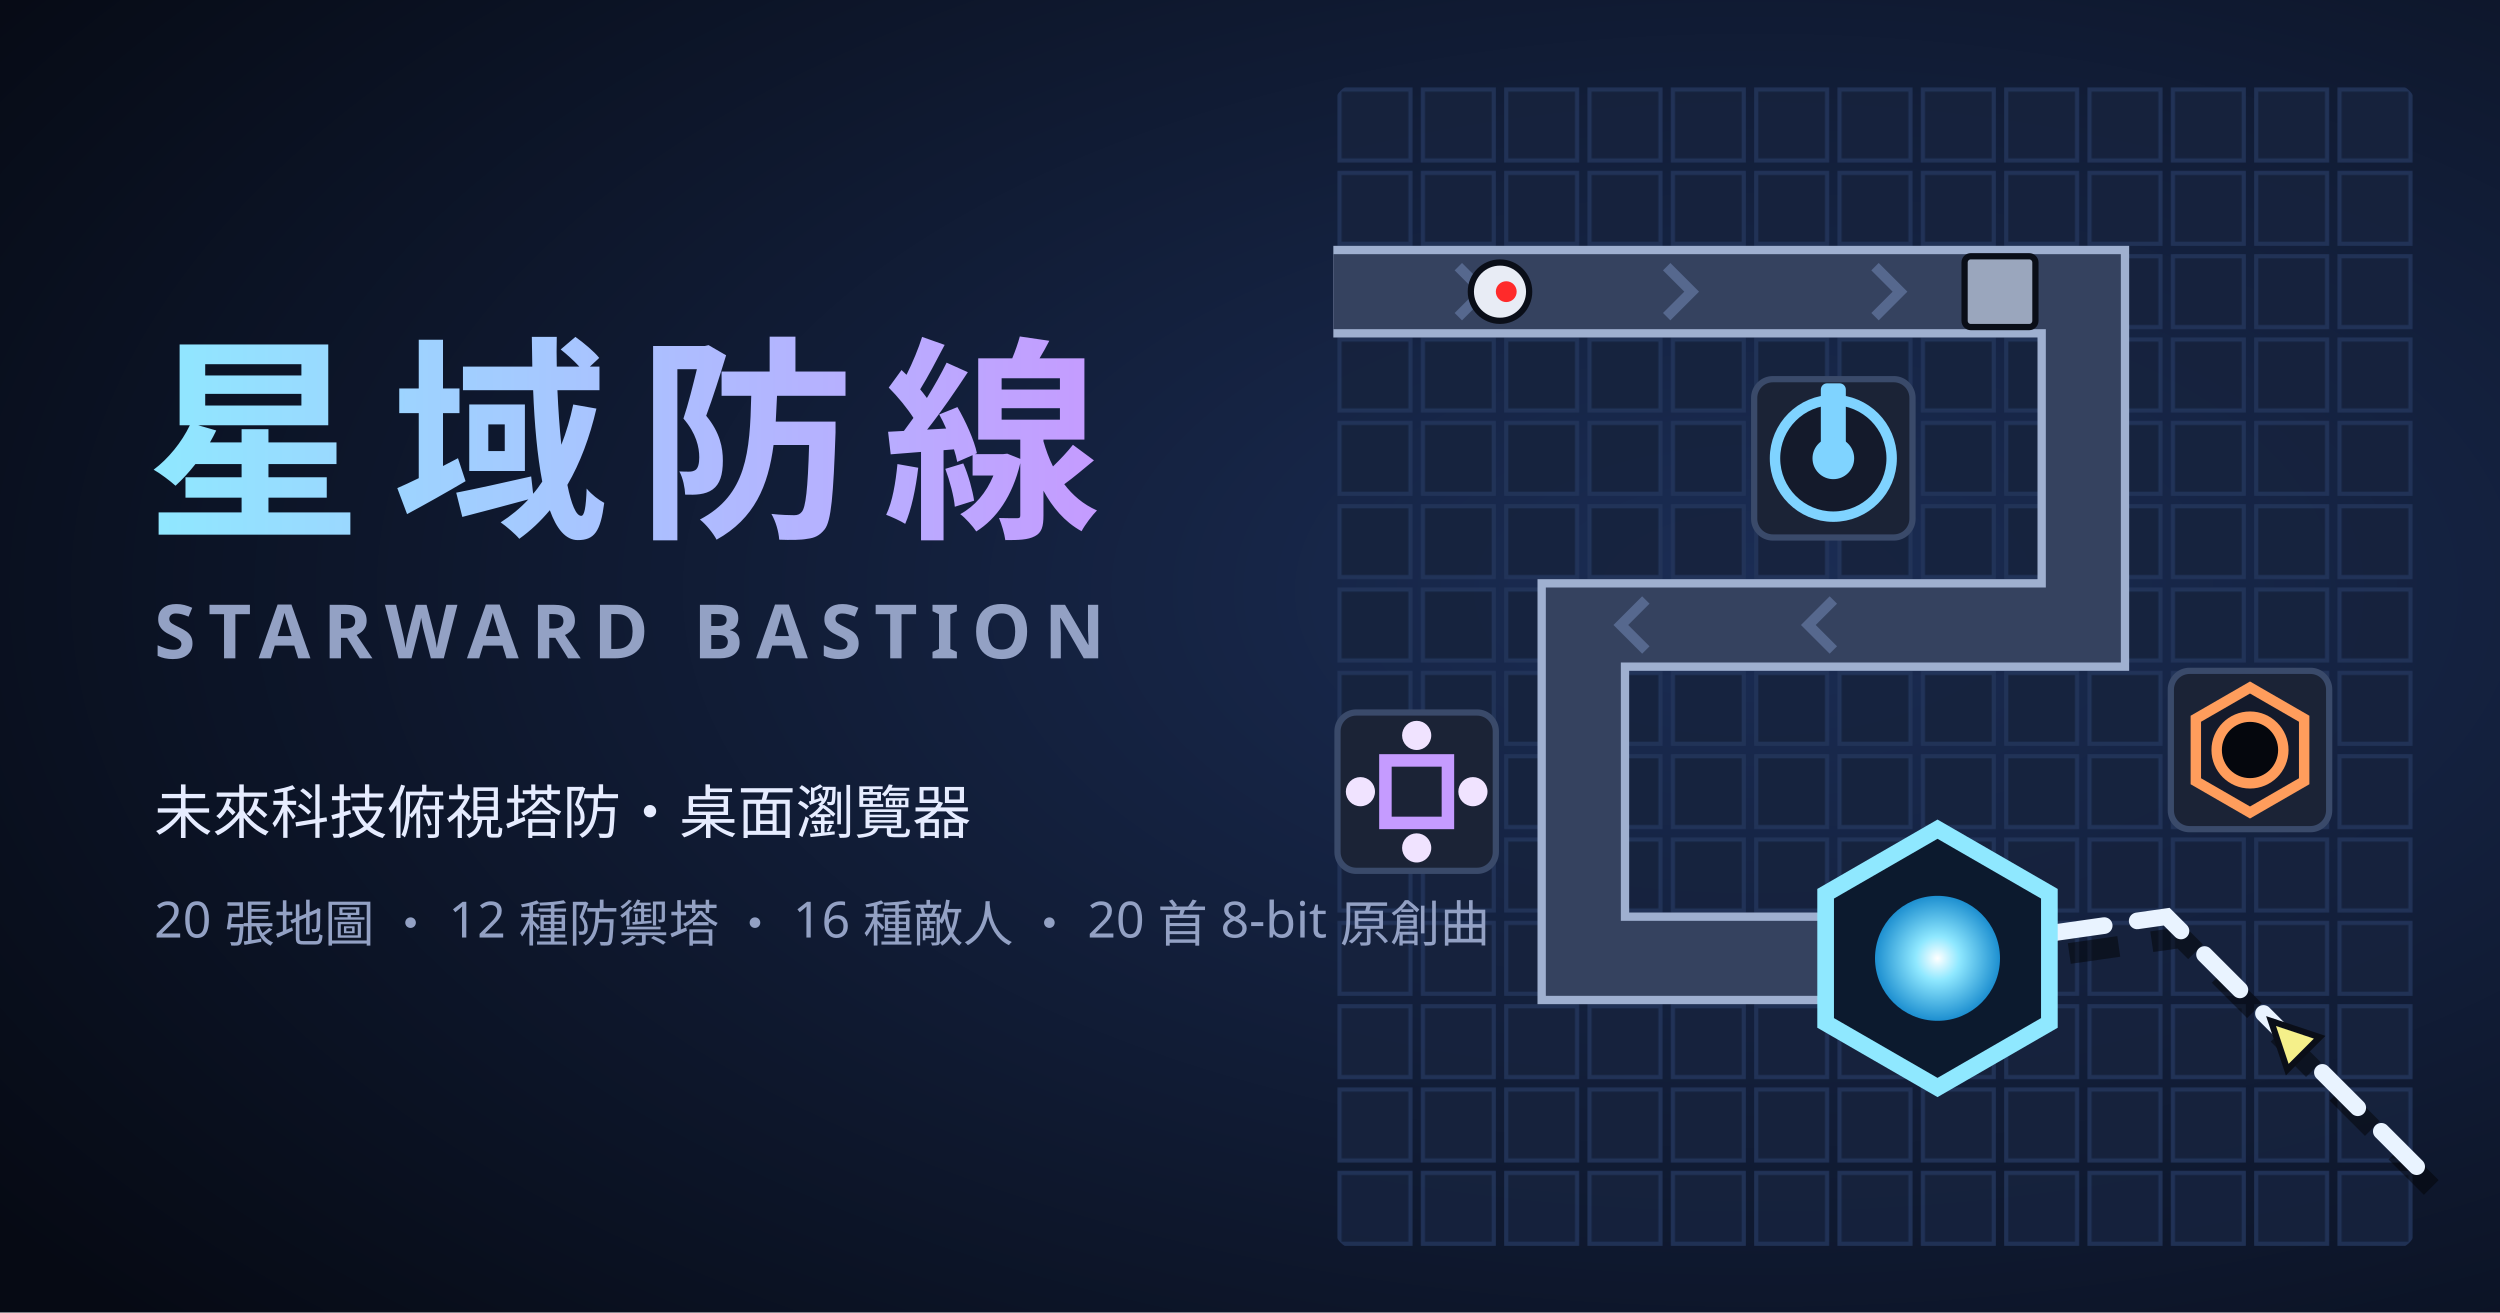
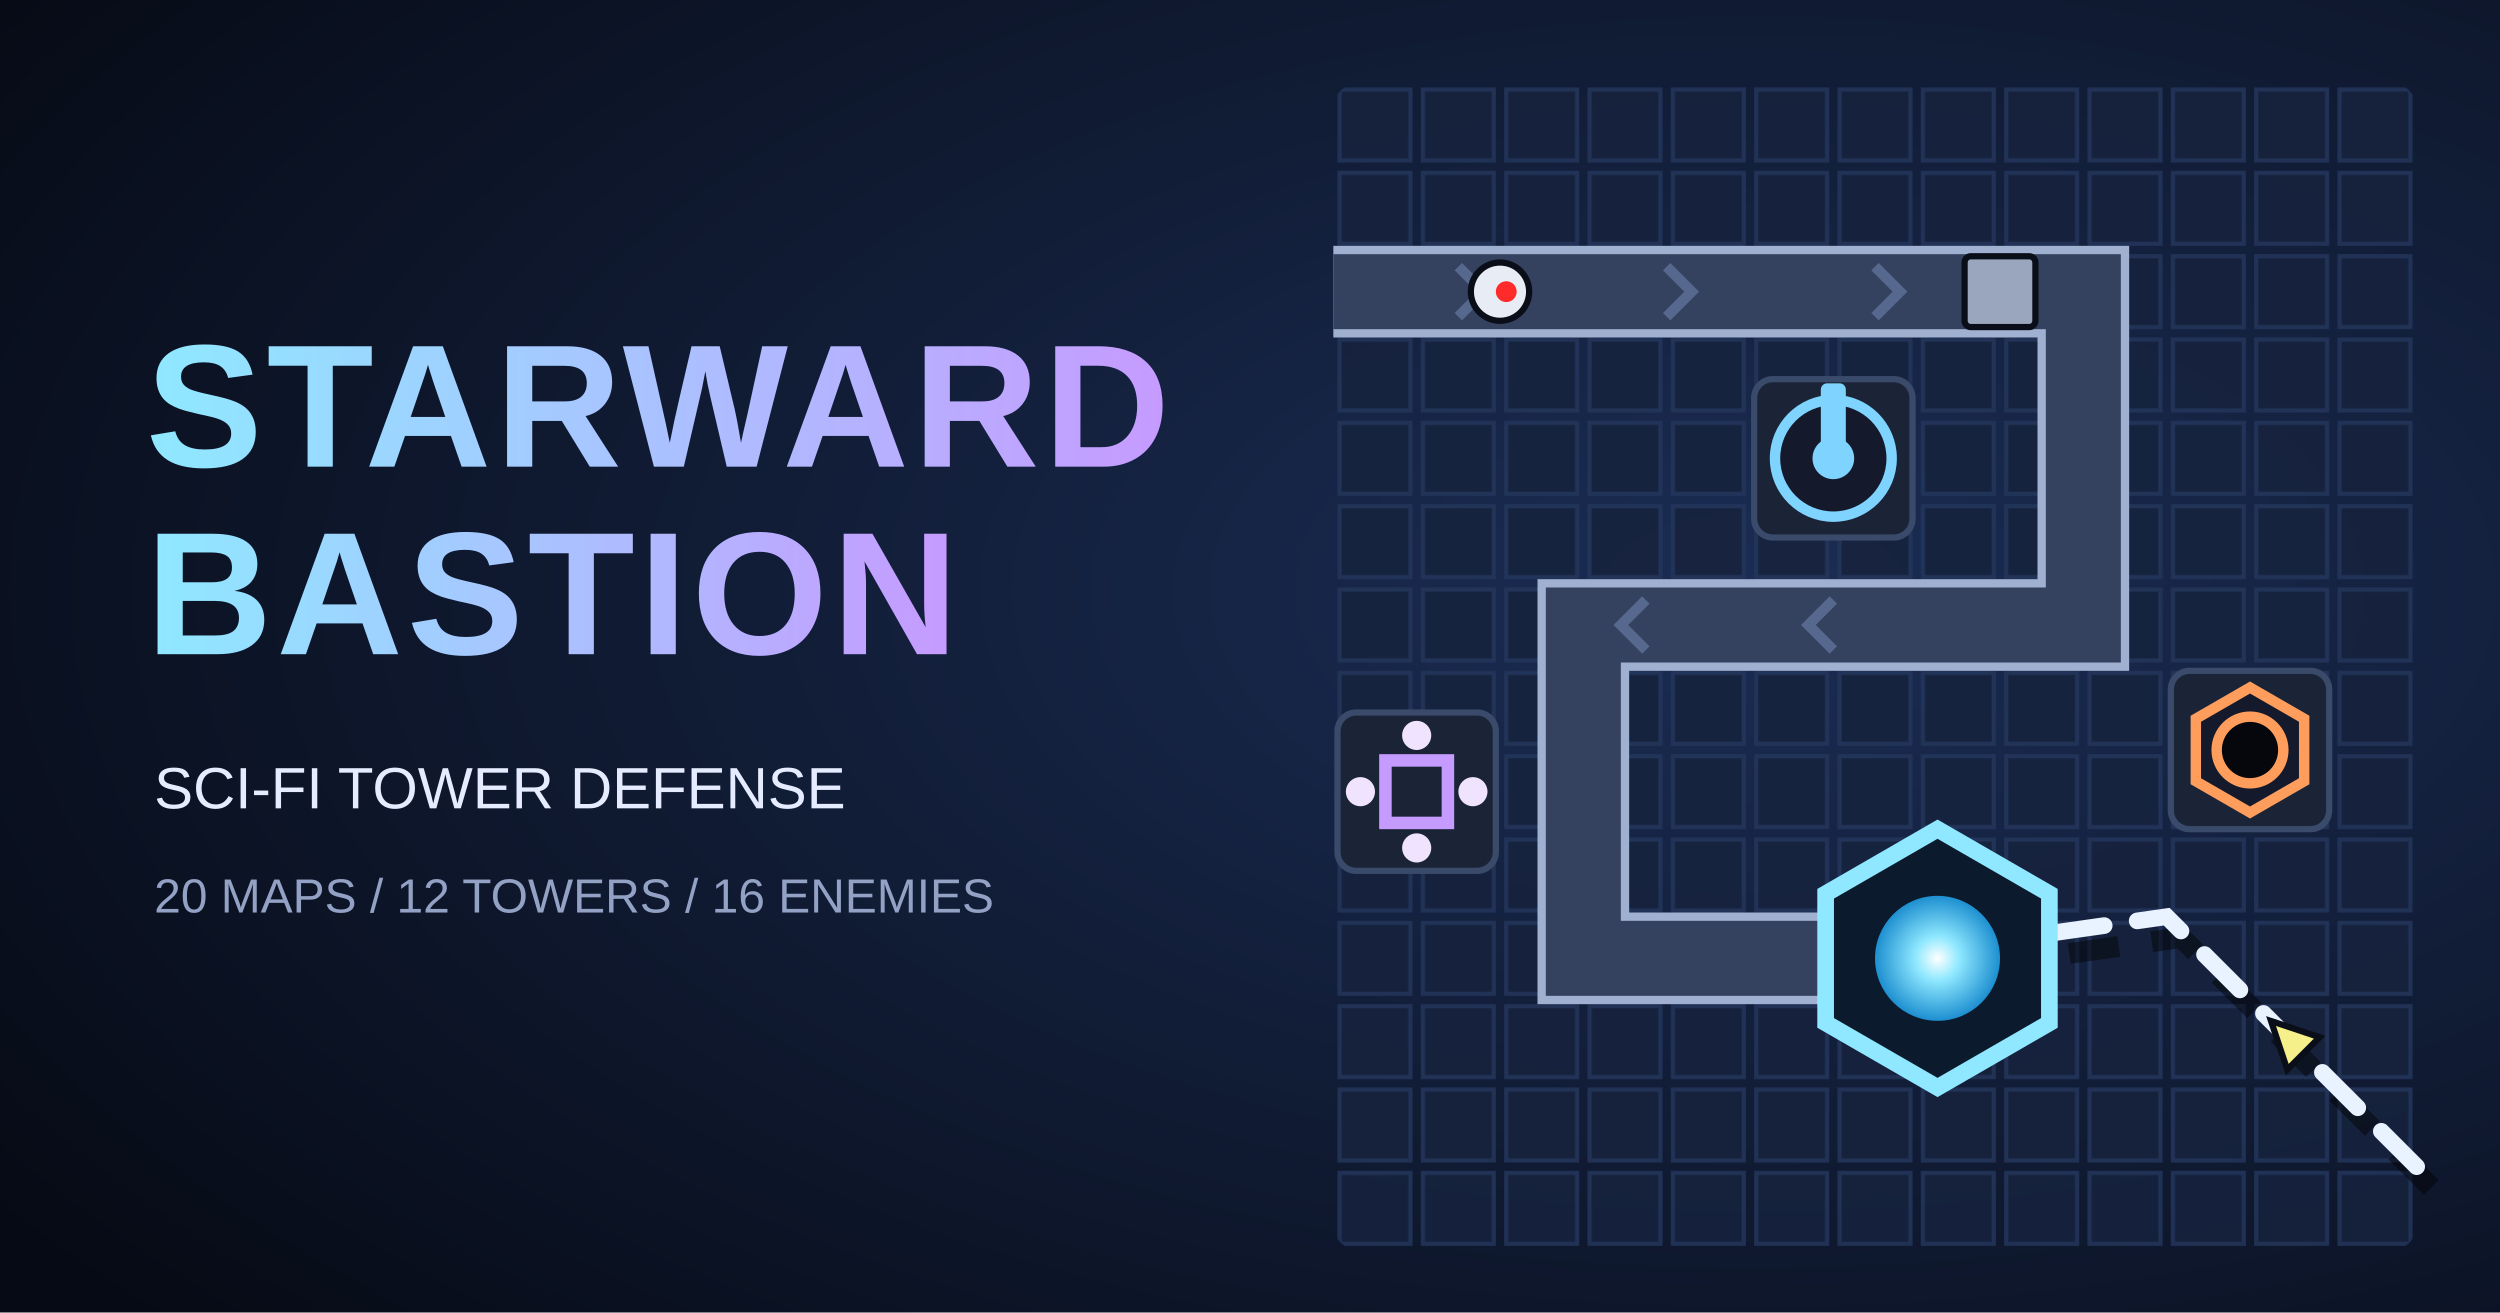
<svg xmlns="http://www.w3.org/2000/svg" viewBox="0 0 1200 630" width="1200" height="630">
  <defs>
    <radialGradient id="bg" cx="70%" cy="45%" r="85%">
      <stop offset="0" stop-color="#1b2d55" />
      <stop offset="1" stop-color="#060a14" />
    </radialGradient>
    <radialGradient id="core" cx="50%" cy="50%" r="50%">
      <stop offset="0" stop-color="#ffffff" />
      <stop offset="0.35" stop-color="#8fe8ff" />
      <stop offset="1" stop-color="#1d8fd0" />
    </radialGradient>
    <linearGradient id="title" x1="0" y1="0" x2="1" y2="0">
      <stop offset="0" stop-color="#8fe8ff" />
      <stop offset="1" stop-color="#c59bff" />
    </linearGradient>
    <pattern id="grid" width="40" height="40" patternUnits="userSpaceOnUse">
      <rect x="3" y="3" width="34" height="34" fill="#16223d" stroke="#223459" stroke-width="2" />
    </pattern>
  </defs>
  <rect width="1200" height="630" fill="url(#bg)" />
  <g opacity="0.9">
    <rect x="640" y="40" width="520" height="560" rx="12" fill="url(#grid)" />
  </g>
  <path d="M640 140 L1000 140 L1000 300 L760 300 L760 460 L900 460" fill="none" stroke="#9fb0d0" stroke-width="44" stroke-linejoin="miter" />
  <path d="M640 140 L1000 140 L1000 300 L760 300 L760 460 L900 460" fill="none" stroke="#35425f" stroke-width="36" stroke-linejoin="miter" />
  <g fill="none" stroke="#56688e" stroke-width="5">
    <path d="M700 128 l12 12 -12 12" />
    <path d="M800 128 l12 12 -12 12" />
    <path d="M900 128 l12 12 -12 12" />
    <path d="M880 288 l-12 12 12 12" />
    <path d="M790 288 l-12 12 12 12" />
  </g>
  <path d="M1160 560 L1040 440 L900 460" fill="none" stroke="#000" stroke-opacity="0.45" stroke-width="10" stroke-dasharray="24 16" transform="translate(7 10)" />
  <path d="M1160 560 L1040 440 L900 460" fill="none" stroke="#e9f3ff" stroke-width="8" stroke-linecap="round" stroke-dasharray="24 16" />
  <g transform="translate(930 460)">
    <polygon points="0,-62 53.7,-31 53.7,31 0,62 -53.7,31 -53.7,-31" fill="#0c1a2e" stroke="#8fe8ff" stroke-width="8" />
    <circle r="30" fill="url(#core)" />
  </g>
  <g transform="translate(880 220)">
    <rect x="-38" y="-38" width="76" height="76" rx="9" fill="#1b2336" stroke="#3a4a6a" stroke-width="3" />
    <circle r="28" fill="#141a2b" stroke="#7fd3ff" stroke-width="5" />
    <rect x="0" y="-6" width="36" height="12" rx="3" fill="#7fd3ff" transform="rotate(-90)" />
    <circle r="10" fill="#7fd3ff" />
  </g>
  <g transform="translate(1080 360)">
    <rect x="-38" y="-38" width="76" height="76" rx="9" fill="#1b2336" stroke="#3a4a6a" stroke-width="3" />
    <polygon points="0,-30 26,-15 26,15 0,30 -26,15 -26,-15" fill="#141a2b" stroke="#ff9d5c" stroke-width="5" />
    <circle r="16" fill="#05070d" stroke="#ff9d5c" stroke-width="5" />
  </g>
  <g transform="translate(680 380)">
    <rect x="-38" y="-38" width="76" height="76" rx="9" fill="#1b2336" stroke="#3a4a6a" stroke-width="3" />
    <rect x="-15" y="-15" width="30" height="30" fill="none" stroke="#c59bff" stroke-width="6" />
    <circle cx="-27" r="7" fill="#f0e3ff" />
    <circle cx="27" r="7" fill="#f0e3ff" />
    <circle cy="-27" r="7" fill="#f0e3ff" />
    <circle cy="27" r="7" fill="#f0e3ff" />
  </g>
  <g transform="translate(720 140)">
    <circle r="14" fill="#e8ecf5" stroke="#0a0e18" stroke-width="3" />
    <circle cx="3" r="5" fill="#ff2a2a" />
  </g>
  <g transform="translate(960 140)">
    <rect x="-17" y="-17" width="34" height="34" rx="3" fill="#9aa6bd" stroke="#0a0e18" stroke-width="3" />
  </g>
  <g transform="translate(1100 500) rotate(-135)">
    <polygon points="14,0 -8,-11 -8,11" fill="#f5f08a" stroke="#0a0e18" stroke-width="3" />
  </g>
-   <g font-family="'PingFang TC','Noto Sans TC','Microsoft JhengHei',system-ui,sans-serif">
-     <text x="70" y="250" font-size="104" font-weight="800" letter-spacing="14" fill="url(#title)">星域防線</text>
-     <text x="74" y="316" font-size="36" font-weight="600" letter-spacing="6" fill="#93a1c4">STARWARD BASTION</text>
-     <text x="74" y="400" font-size="28" fill="#e6ecff">未來科技俯視塔防・桌面瀏覽器</text>
-     <text x="74" y="450" font-size="24" fill="#93a1c4">20 張地圖 ・ 12 種防禦塔 ・ 16 種敵人 ・ 20 首 8-bit 原創曲</text>
+   <g font-family="Arial,Helvetica,sans-serif">
+     <text x="70" y="224" font-size="84" font-weight="800" letter-spacing="2" fill="url(#title)">STARWARD</text>
+     <text x="70" y="314" font-size="84" font-weight="800" letter-spacing="2" fill="url(#title)">BASTION</text>
+     <text x="74" y="388" font-size="28" fill="#e6ecff">SCI-FI TOWER DEFENSE</text>
+     <text x="74" y="438" font-size="23" fill="#93a1c4">20 MAPS  /  12 TOWERS  /  16 ENEMIES</text>
  </g>
</svg>
